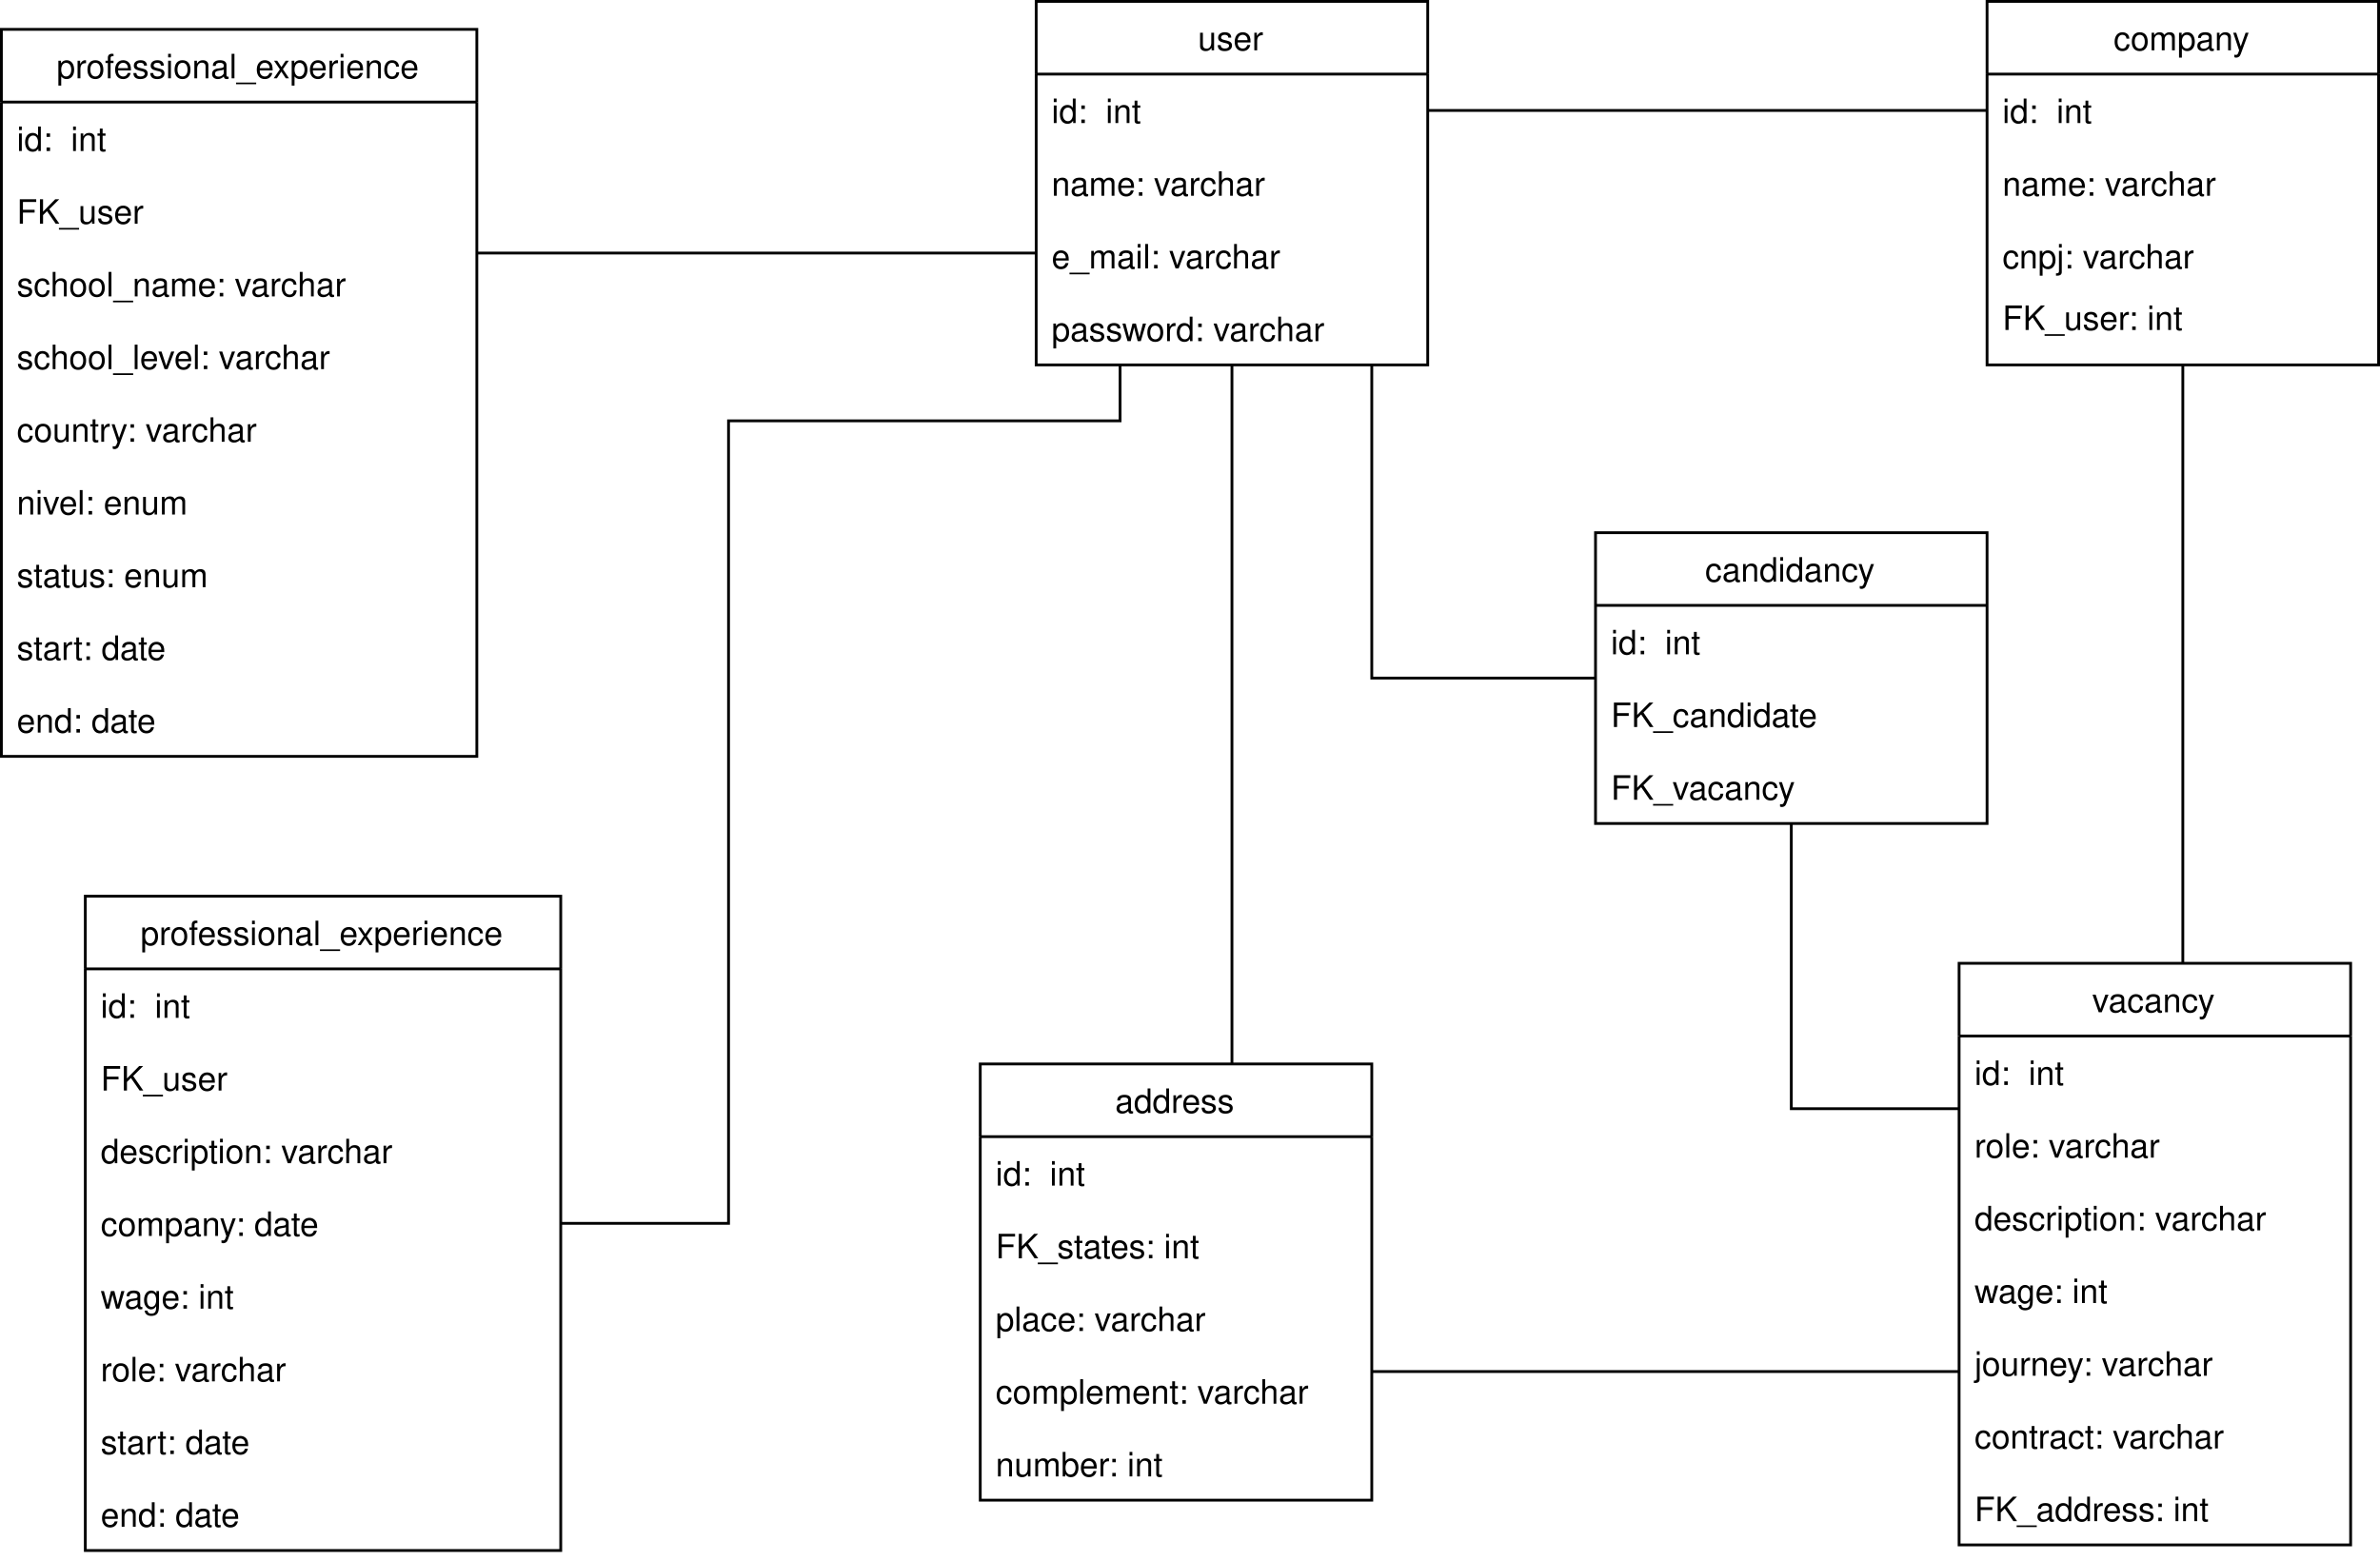
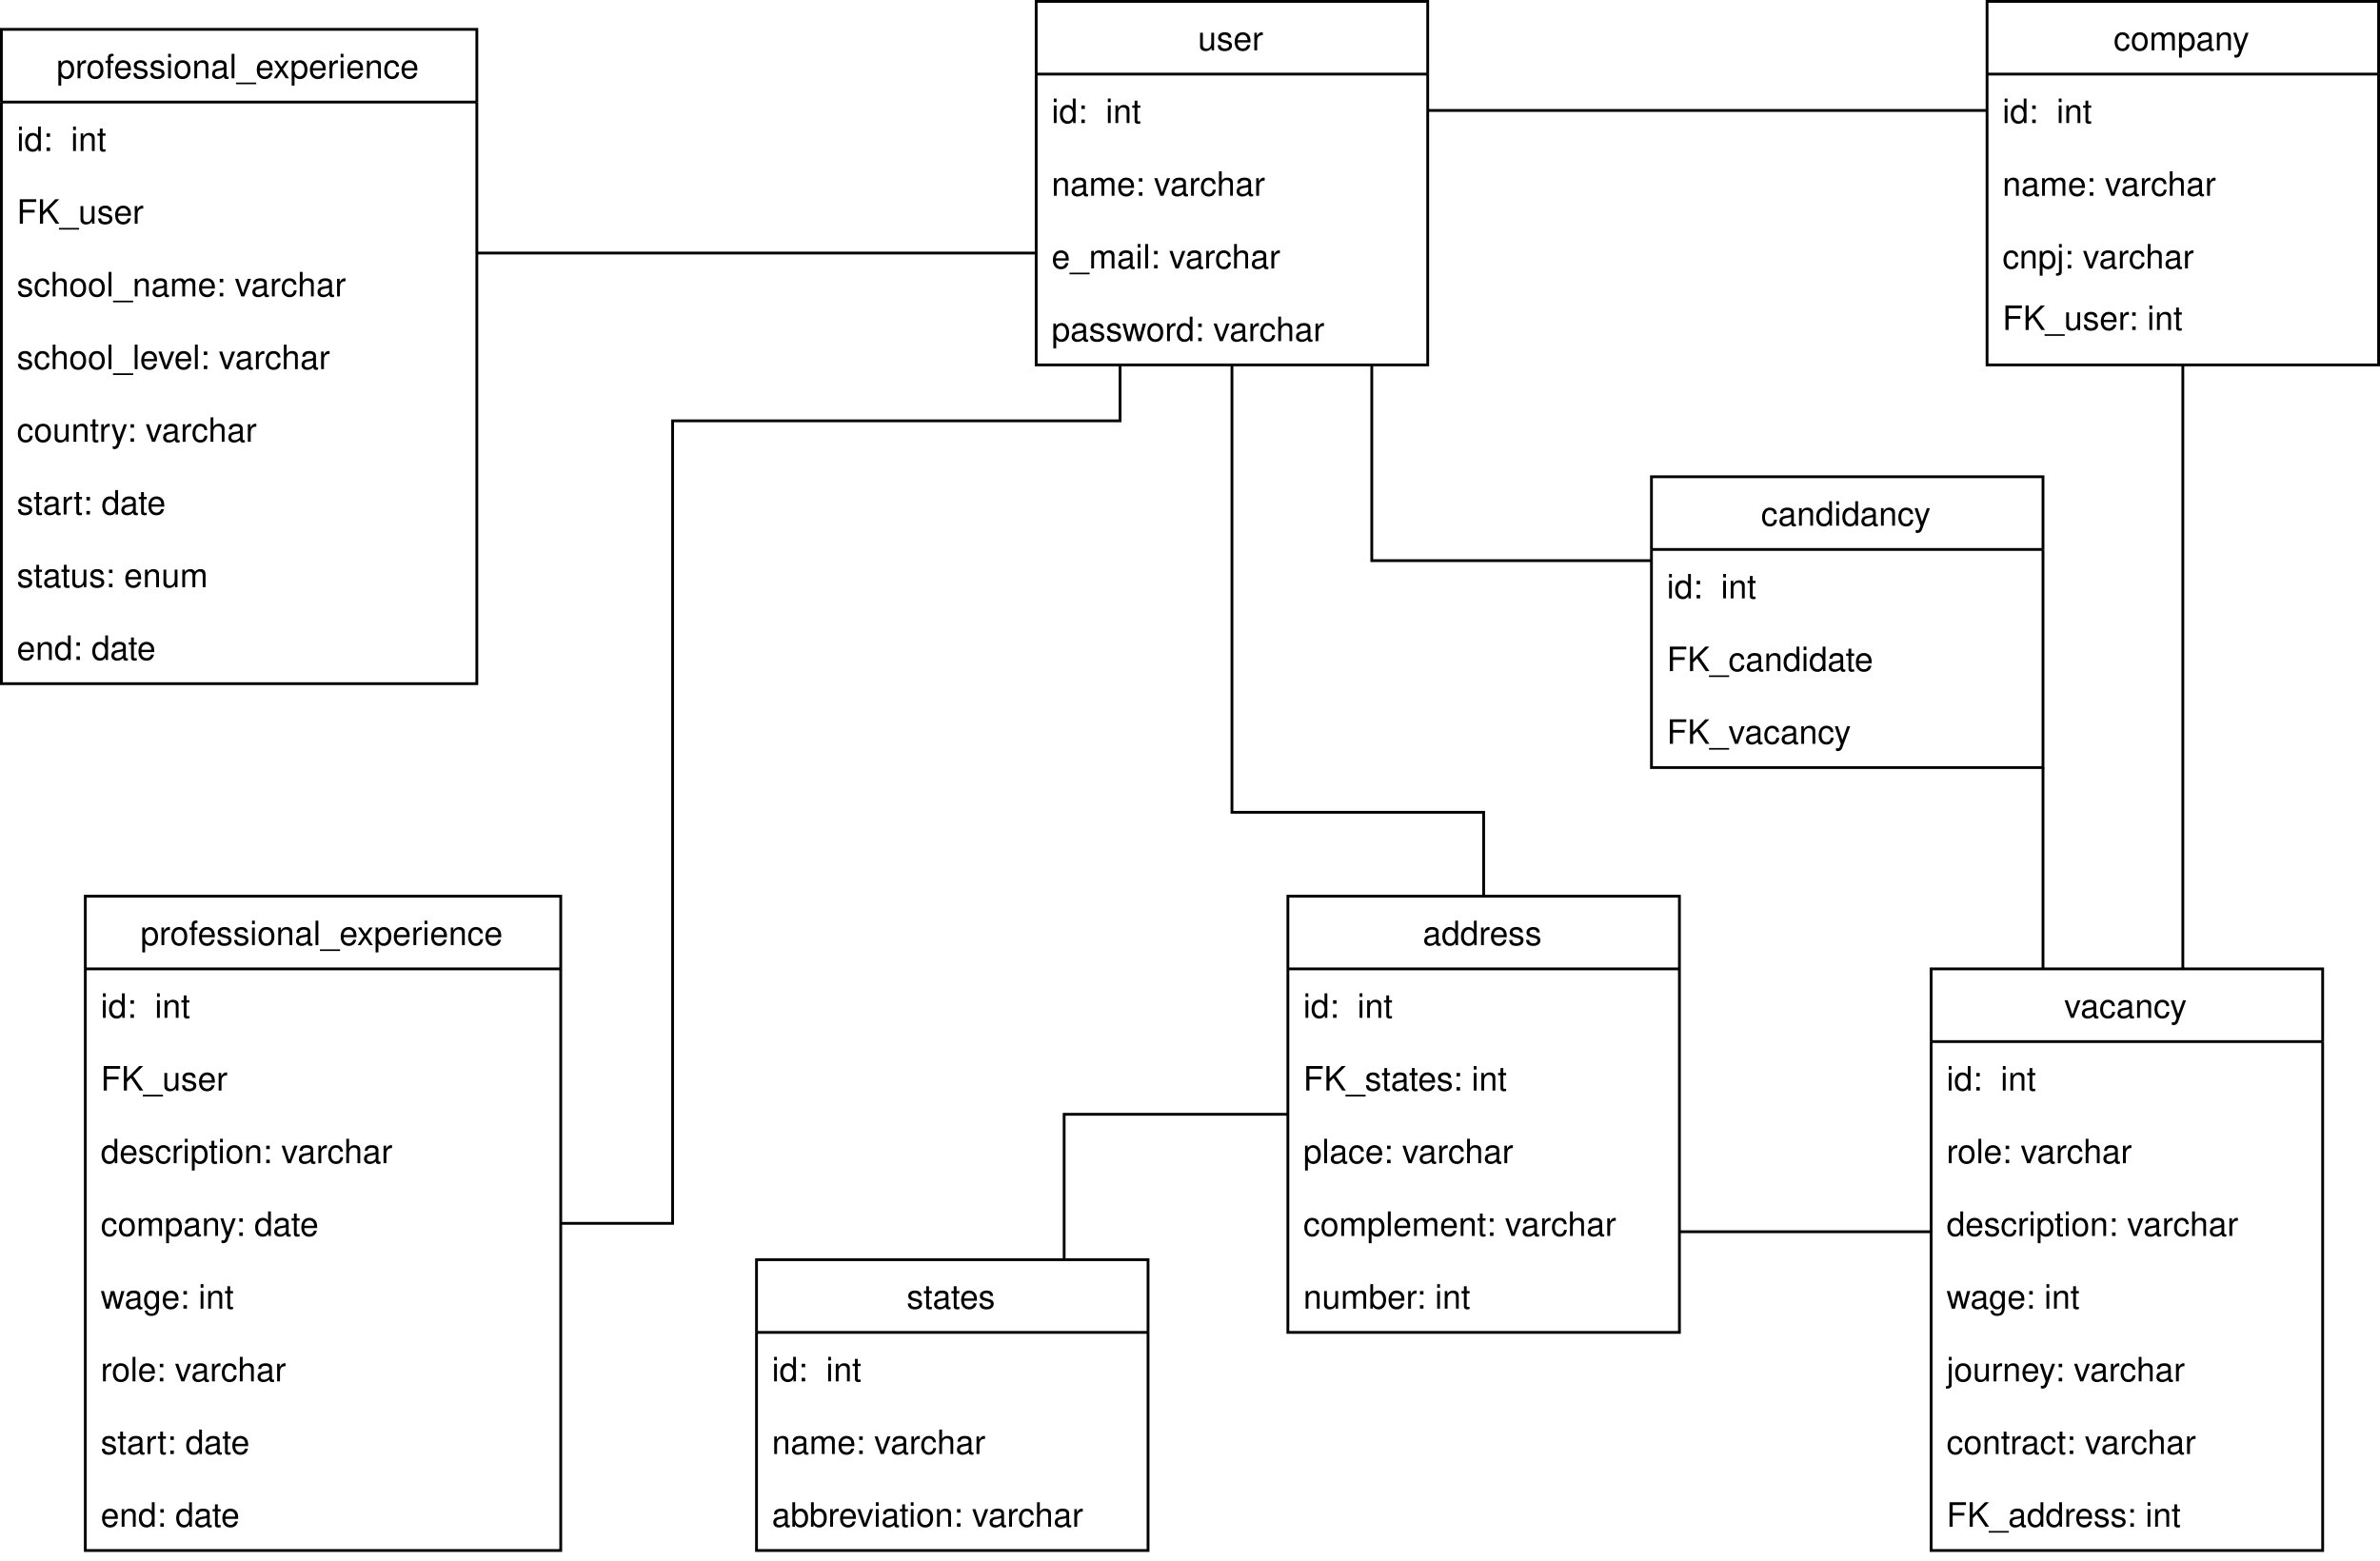
- <svg xmlns="http://www.w3.org/2000/svg" version="1.1" width="851px" height="558px" viewBox="-0.5 -0.5 851 558" content="&lt;mxfile host=&quot;app.diagrams.net&quot; modified=&quot;2021-03-05T19:28:23.762Z&quot; agent=&quot;5.0 (Windows NT 10.0; Win64; x64) AppleWebKit/537.36 (KHTML, like Gecko) Chrome/89.0.439.72 Safari/537.36&quot; etag=&quot;7xtpkeoSeDpRsENz_8uu&quot; version=&quot;14.4.4&quot; type=&quot;device&quot;&gt;&lt;diagram id=&quot;mVUK1jNM5vMfo9IltH5T&quot; name=&quot;Page-1&quot;&gt;7Z1dc5s4FIZ/jS+7A8gf5DJxkm6n6bSz3dm2e5NRQbZphMQIObb761dgYT6k2Li2wOlqJjOJjgVIPEfSeY8wGYBpvH7LYLL4QEOEB54TrgfgduB5ruc64ldm2WwtY2eyNcxZFMpKpeFz9BNJozxuvoxClNYqckoxj5K6MaCEoIDXbJAxuqpXm1Fcv2oC50gxfA4gVq1fopAvpNUdX5Uf/Imi+UJe2vdk/2JYVJY9SRcwpKuKCdwNwJRRyrd/xespwtnNK+7L9rj7Fz7dNYwhwtscEMbfZmC5AW/vyD/sFj59vMfxG+DLxvFN0WMUihsgi5TxBZ1TAvFdab1hdElClJ3WEaWyzgOliTC6wvgDcb6RNOGSU2Fa8BjLTxEJrzM2okgoQVvLfYSxPKXaNdnblC5ZgPb0p3ARyOaI7+s32FbMOlu5grxzbxGNEWcbUYEhDHn0XPcGKJ1qvqsnDxW9gptKhYRGhKeVM3/KDKKCHB9jIJ1Djg7gelWG4o/tGYtSpWmlKeesZ77+OPOe/n337d3dl/jvj9dL/138/o3r/vbM9f02glxhCvw6U89x6qfYNlQeVcI+1neGk/p13HFj/B9X/2Rf28fmGeKlvJ/LFDHF/9JVFGOYe8WMEl64YuYXwSLC4QPc0GXGNuUweCpKNwvKop+iPiycTHzMuHRBb5ydTTjYlGLKSrcrD/qcnUxehqFUHPapcD+3YfoA17WKDzDlRQMpxjBJo+95k7MDYwE4IjeUcxof8u5nxDha7/VH+enIrfMrcK4qy9JQ2haVFckFDf+runCF/vFwPQVuVv16MPUG1052sHTwKmnRWZ6DYvQJNchoYEEczYkoYjTLDsvuViQW52tp5tnkc5MmMIjI/CGvczssLX/Ju5CZqDh2hvP5ZxGFISL5pMYhh993viaHnGjo6Eb8iD5MnT9Gg5Fo+FSU3bIsfrLqjE8pEX2BUY4VCa9YocwzNMD3jo/DXlDMJuN21It6Z4cOFOgExijDnhlZsIDq8LbQT4M+8nqGPlago8cYRthiN4l94veMfahgT2CarigLLXiT4F1n2Pcs/5tphImqEfQhjRmRcGxsf+U1dCHYH9sfqG8mtp8os0NA4wSSjQ3vfyG890eXFt77Nrw/deaftPaCSwnvr2x43zn03sP7IrNQncpJ8sNSN0m9dXTvmaKuTvD37x/z/FwO3s7v54fuOi2XdWOrutxh6DyyF23/Wi18y04maMjibRGAbUubXcmUIvDbKoJzC4LTUq5OP/SM7d2AlhguQ5eN/ON02YH6ZnQZ+L/6yIWI9/G4Dn10YGPuQH1DG3NqHh+GoVC/qeI8Vr0fVu/DqzrD4aitfB8ZC+rV7K3V78dmbkFrR7gUAe+OdFG9GHs8e4zKxvWGuPev4dU9ugTDwKZuzHLvfY/O1afhMYrzrlr4BuH3v0/navK1y/i7TeGYpA5axnbmdmevFKqvWuHtnuzu6bFdVZI1w3lDz3D6jed/h+Nx9XTH1jcjFXdqqJxjnmEASWA3ege/IBX9YYOh23YRcXxD84nnKYStVDxyHTnCES5FKnpqhoBRbBWDWey9K0VPzRCEKA1YlPCIEkvfKP3e9aKn6sVV/h04qxcMIe9fJXqqSvwhYnKCNna0m0Xfu1T01Ic8AhE0MxjY5JBh9qPe4zs1JXz//rHY5rMTvjHyft8hHlB3d4VgD6PQqvYKwGNU+6Tx7Utv3HJm363+54dsN3hPHtzg9W3wAu0GrxzeHFni5ybeu2AH2nX8pRys5X0i794lenGx6lY+ozMRtEXZhs0jWieIRYgE6mC3S/nhpdxtvAgDXGmW8okOODC1lA/VLRa7lB850Hej5qSlXMvd2EBX912Kb2BY2GeGrVvFu4WtajKbdu+Kvm5N75a+moItvi2dk7ehuwns2tR7t9xVkW63W8wy1+Xcu2WuKnS7r26euy7f3i13VafnOsrO8Aap63Lt3VJXN9QRCS1zg7rN6T2a+81em1sweCVfw909jltoO/lS6Rdffdqor7wqufm13eHe+oZey6tMIzbpd8ixj0j6NZD6rYPEM7yIQctbzf3YlN/LS8feIXORGT9ti9UckE34mUHdZb5P22JV+KfBglL8aF+oZZp9l9k+bYvVBIBkj9Ezsm/NNQq/05yftslqGiAQoX8eHVrwBsF3mfjTNlnNBJBoN94RWcaW+bmZd5n00zdZfVgje9nGMrXUzVHvMumnbbL6VL3N9BqWbl0m/bRNVndwbZ7XKHFgLpATxfI/r20zeOX/rwN3/wE=&lt;/diagram&gt;&lt;/mxfile&gt;">
+ <svg xmlns="http://www.w3.org/2000/svg" version="1.1" width="851px" height="558px" viewBox="-0.5 -0.5 851 558" content="&lt;mxfile host=&quot;app.diagrams.net&quot; modified=&quot;2021-03-06T19:06:32.525Z&quot; agent=&quot;5.0 (Windows NT 10.0; Win64; x64) AppleWebKit/537.36 (KHTML, like Gecko) Chrome/89.0.439.82 Safari/537.36&quot; etag=&quot;R6MgLv7grDlJbu-zE9F8&quot; version=&quot;14.4.4&quot; type=&quot;device&quot;&gt;&lt;diagram id=&quot;mVUK1jNM5vMfo9IltH5T&quot; name=&quot;Page-1&quot;&gt;7Z1bc5s4FIB/jR+7w8XY5DFxkm6adNLZdtrNvmQUkG01gBghYru/fgUW5iLZxrUFbquZzCQ6FljiO5LORSgDexIu3xMQzz9iHwYDy/CXA/t6YFmmZRrsVyZZrSUjY7wWzAjyeaVS8Bn9gFzIr5ulyIdJrSLFOKAorgs9HEXQozUZIAQv6tWmOKh/awxmUBB89kAgSr8hn8651BxdlB/8DdFszr/atXj/QlBU5j1J5sDHi4rIvhnYE4IxXf8VLicwyB5e8VzW191u+XTTMAIj2uYCP3ya2unKfn8TfSXX4PXxNgjf2S5vHF0VPYY+ewC8iAmd4xmOQHBTSq8ITiMfZrc1WKms84BxzIQmE36HlK44TZBSzERzGgb8Uxj5lxkbVoxwBNeSWxQE/JZi13hvE5wSD+7oT6EigMwg3dVve10x62zlG/iTew9xCClZsQoEBoCit7o2AK5Us009finrFVhVKsQYRTSp3PlTJmAV+PgY2Vw5+OiwxjWG7I/1HYtSpWmlKOcsZ758nFqv/9093d18C788XqbuXXj/zjR/e+byfitBLjC13QZTw6jfYt1QflUJ+1DdGY7r32OOGuP/sPpH69ouNm8gSPnzTBNIBP1LFigMQK4VUxzRQhUzvfDmKPAfwAqnGduEAu+1KF3NMUE/WH1QKBn7mFCugtYouxtTsAkOMCnVrrzoc3Yz/jUEJuyyT4X6mQ3RR7CsVXwACS0aiIMAxAl6yZucXRgywCi6wpTicJ92v0FC4XKnPvJPHbPOr8C5qCxLQy6bV1Yk027oX1WFK/QPh2sJcLPql4OJNbg0sou5gldJs87SHBTBr7BBRgILBGgWsWIAp9ll2dNCbHG+5GKaTT5XSQw8FM0e8jrXw1LyD38KmQiza6dBPv/Mke/DKJ/UKKDgZaNrfMixhjpX7If1YWL85Qwc1vAJK5tlmf1k1Qmd4Ij1BaAcK2RasYCZZkiA7xwf+7WgmE1G7agX9U4O3RagRyCEGfZMSLw5EIe3hn4cdMfqGfpIgA6fQ4ACjV0l9rHbM/ahgD0GSbLAxNfgVYI3jWHfs/xv5iOMRR9BbtKocRIOte0vrLqtZ9u7bfs99dXY9mNhdvBwGINopc37nzDvXefczHtXm/fHzvzj1lpwLub9hTbvO4feu3lfRBaqU3kUf9fUVVJvbd1bqqiLE/zt/XMen8vB6/n99NBNo+WyrmxVN61+LHvW9n+rhafsZowGL14XBti6tNqUVHkEbluP4NQOwXEhV6MfespyN3ZLDOfhl40aORR7T87FcXfWV+OX2X+qjpyJ8+42EjVF4mabkuyprygxJ8bxge8z7zcRlEd77/u995HRGOgXbd13R5lRL0Zvtf9+aOTWbq0I5+LAm47Mqmdjj2bbqLRdr4h7/z68mKOLA+Dp0I1a7r3n6Ex5GD6AYd5VDV8h/P7zdKYkXpuGLzqEo5K63dK2U5edvRCo/tIe3mZnd0/bdkU//6Juzg8V7eF0G/t/h6NR9XaH1lfjKm68oXKOeQMeiDyd6B38hKsoMDTbugyGq2g+sSyBsHYVD1xHDlCEc3EVLTFCQHCgPQa12Hv3FC0xQuDDxCMopghHmr5S+r37i5boLy7yd+C0v6AIef9eoiV6id+ZTR7BlR7tatH37ipa4iYPjxnNBHg6OKSYvdO7fSeGhG/vn4s0n57wlZF3+zbxbDG7yxx2H/naa68APMRrHzff1B62nNk3q//pIesE79GD2/71Ery2NMHLhzeFmvipiffusNvSdXxbDFbzPpJ37y568WXVVD7BU2a0oSxh8wyXMSQIRp442PVSvn8pN5ubOGV7tcYy4LaqpXwoplj0Un7gQN+MmqOWcil3ZQNdzLsUb2Bo2CeGLVvFu4Ut+mQ67N4Vfdma3i19MQRbvC2dk9emuwrs0tB7t9xFJ12nW9Qyl8Xcu2Uueug6r66euyze3i130U/P/Sg9wyukLou1d0tdTKjDyNfMFfptRu/W3G92bG7B4Bd5Dbd5xKrDD5Xetm1WOJK1eVRy87Xd4c76io7lFaYRHfTbp9gHBP0aSN22RuIpYn5S3mLsR4f8ti8dO4fMWUb8pC0WY0A64KcGdZfxPmmLRcc/8eYYB8/6QC3V7LuM9klbLAYAOPsAvkF9aq5S+J3G/KRNFsMAHjP9c+tQg1cIvsvAn7TJ4l5bHf9RzLzLoJ+8yeJmjeywjZRvsIVRGmrqp6beZdBP2mQxm6djfkodty5DfsjGvr+6my6unfT+Q/SIP3zZHPV4jhG/RjRubwhQ2r+2r+Cvz0voOuLnNA44H47cBtHjInK7HkljZod/7AlpwnCVaNrWANywecqdJbHWlG2gl/LVEbh9E/ke4ttHzVlsn5c2T///ou6hd7mDXto8MRYHXl4IfENA771TDV/hdnpWLP9/6nrVL/8LrX3zPw==&lt;/diagram&gt;&lt;/mxfile&gt;">
  <defs>
    <clipPath id="mx-clip-374-31-132-26-0">
      <rect x="374" y="31" width="132" height="26" />
    </clipPath>
    <clipPath id="mx-clip-374-57-132-26-0">
      <rect x="374" y="57" width="132" height="26" />
    </clipPath>
    <clipPath id="mx-clip-374-83-132-26-0">
      <rect x="374" y="83" width="132" height="26" />
    </clipPath>
    <clipPath id="mx-clip-374-109-132-26-0">
      <rect x="374" y="109" width="132" height="26" />
    </clipPath>
    <clipPath id="mx-clip-714-31-132-26-0">
      <rect x="714" y="31" width="132" height="26" />
    </clipPath>
    <clipPath id="mx-clip-714-57-132-26-0">
      <rect x="714" y="57" width="132" height="26" />
    </clipPath>
    <clipPath id="mx-clip-714-83-132-22-0">
      <rect x="714" y="83" width="132" height="22" />
    </clipPath>
    <clipPath id="mx-clip-714-105-132-30-0">
      <rect x="714" y="105" width="132" height="30" />
    </clipPath>
-     <clipPath id="mx-clip-354-411-132-26-0">
-       <rect x="354" y="411" width="132" height="26" />
-     </clipPath>
-     <clipPath id="mx-clip-354-437-132-26-0">
-       <rect x="354" y="437" width="132" height="26" />
-     </clipPath>
-     <clipPath id="mx-clip-354-463-132-26-0">
-       <rect x="354" y="463" width="132" height="26" />
-     </clipPath>
-     <clipPath id="mx-clip-354-489-132-26-0">
-       <rect x="354" y="489" width="132" height="26" />
-     </clipPath>
-     <clipPath id="mx-clip-354-515-132-26-0">
-       <rect x="354" y="515" width="132" height="26" />
-     </clipPath>
-     <clipPath id="mx-clip-704-375-132-26-0">
-       <rect x="704" y="375" width="132" height="26" />
-     </clipPath>
-     <clipPath id="mx-clip-704-401-132-26-0">
-       <rect x="704" y="401" width="132" height="26" />
-     </clipPath>
-     <clipPath id="mx-clip-704-427-132-26-0">
-       <rect x="704" y="427" width="132" height="26" />
-     </clipPath>
-     <clipPath id="mx-clip-704-453-132-26-0">
-       <rect x="704" y="453" width="132" height="26" />
-     </clipPath>
-     <clipPath id="mx-clip-704-479-132-26-0">
-       <rect x="704" y="479" width="132" height="26" />
-     </clipPath>
-     <clipPath id="mx-clip-704-505-132-26-0">
-       <rect x="704" y="505" width="132" height="26" />
-     </clipPath>
-     <clipPath id="mx-clip-704-531-132-26-0">
-       <rect x="704" y="531" width="132" height="26" />
-     </clipPath>
-     <clipPath id="mx-clip-574-221-132-26-0">
-       <rect x="574" y="221" width="132" height="26" />
-     </clipPath>
-     <clipPath id="mx-clip-574-247-132-26-0">
-       <rect x="574" y="247" width="132" height="26" />
-     </clipPath>
-     <clipPath id="mx-clip-574-273-132-26-0">
-       <rect x="574" y="273" width="132" height="26" />
+     <clipPath id="mx-clip-464-351-132-26-0">
+       <rect x="464" y="351" width="132" height="26" />
+     </clipPath>
+     <clipPath id="mx-clip-464-377-132-26-0">
+       <rect x="464" y="377" width="132" height="26" />
+     </clipPath>
+     <clipPath id="mx-clip-464-403-132-26-0">
+       <rect x="464" y="403" width="132" height="26" />
+     </clipPath>
+     <clipPath id="mx-clip-464-429-132-26-0">
+       <rect x="464" y="429" width="132" height="26" />
+     </clipPath>
+     <clipPath id="mx-clip-464-455-132-26-0">
+       <rect x="464" y="455" width="132" height="26" />
+     </clipPath>
+     <clipPath id="mx-clip-694-377-132-26-0">
+       <rect x="694" y="377" width="132" height="26" />
+     </clipPath>
+     <clipPath id="mx-clip-694-403-132-26-0">
+       <rect x="694" y="403" width="132" height="26" />
+     </clipPath>
+     <clipPath id="mx-clip-694-429-132-26-0">
+       <rect x="694" y="429" width="132" height="26" />
+     </clipPath>
+     <clipPath id="mx-clip-694-455-132-26-0">
+       <rect x="694" y="455" width="132" height="26" />
+     </clipPath>
+     <clipPath id="mx-clip-694-481-132-26-0">
+       <rect x="694" y="481" width="132" height="26" />
+     </clipPath>
+     <clipPath id="mx-clip-694-507-132-26-0">
+       <rect x="694" y="507" width="132" height="26" />
+     </clipPath>
+     <clipPath id="mx-clip-694-533-132-26-0">
+       <rect x="694" y="533" width="132" height="26" />
+     </clipPath>
+     <clipPath id="mx-clip-594-201-132-26-0">
+       <rect x="594" y="201" width="132" height="26" />
+     </clipPath>
+     <clipPath id="mx-clip-594-227-132-26-0">
+       <rect x="594" y="227" width="132" height="26" />
+     </clipPath>
+     <clipPath id="mx-clip-594-253-132-26-0">
+       <rect x="594" y="253" width="132" height="26" />
    </clipPath>
    <clipPath id="mx-clip-34-351-162-26-0">
      <rect x="34" y="351" width="162" height="26" />
    </clipPath>
    <clipPath id="mx-clip-34-377-162-26-0">
      <rect x="34" y="377" width="162" height="26" />
    </clipPath>
    <clipPath id="mx-clip-34-403-162-26-0">
      <rect x="34" y="403" width="162" height="26" />
    </clipPath>
    <clipPath id="mx-clip-34-429-162-26-0">
      <rect x="34" y="429" width="162" height="26" />
    </clipPath>
    <clipPath id="mx-clip-34-455-162-26-0">
      <rect x="34" y="455" width="162" height="26" />
    </clipPath>
    <clipPath id="mx-clip-34-481-162-26-0">
      <rect x="34" y="481" width="162" height="26" />
    </clipPath>
    <clipPath id="mx-clip-34-507-162-26-0">
      <rect x="34" y="507" width="162" height="26" />
    </clipPath>
    <clipPath id="mx-clip-34-533-162-26-0">
      <rect x="34" y="533" width="162" height="26" />
    </clipPath>
    <clipPath id="mx-clip-4-41-162-26-0">
      <rect x="4" y="41" width="162" height="26" />
    </clipPath>
    <clipPath id="mx-clip-4-67-162-26-0">
      <rect x="4" y="67" width="162" height="26" />
    </clipPath>
    <clipPath id="mx-clip-4-93-162-26-0">
      <rect x="4" y="93" width="162" height="26" />
    </clipPath>
    <clipPath id="mx-clip-4-119-162-26-0">
      <rect x="4" y="119" width="162" height="26" />
    </clipPath>
    <clipPath id="mx-clip-4-145-162-26-0">
      <rect x="4" y="145" width="162" height="26" />
    </clipPath>
    <clipPath id="mx-clip-4-171-162-26-0">
      <rect x="4" y="171" width="162" height="26" />
    </clipPath>
    <clipPath id="mx-clip-4-197-162-26-0">
      <rect x="4" y="197" width="162" height="26" />
    </clipPath>
    <clipPath id="mx-clip-4-223-162-26-0">
      <rect x="4" y="223" width="162" height="26" />
    </clipPath>
-     <clipPath id="mx-clip-4-249-162-26-0">
-       <rect x="4" y="249" width="162" height="26" />
+     <clipPath id="mx-clip-274-481-132-26-0">
+       <rect x="274" y="481" width="132" height="26" />
+     </clipPath>
+     <clipPath id="mx-clip-274-507-132-26-0">
+       <rect x="274" y="507" width="132" height="26" />
+     </clipPath>
+     <clipPath id="mx-clip-274-533-132-26-0">
+       <rect x="274" y="533" width="132" height="26" />
    </clipPath>
  </defs>
  <g>
-     <path d="M 490 130 L 490 242 L 570 242" fill="none" stroke="#000000" stroke-miterlimit="10" pointer-events="stroke" />
+     <path d="M 490 130 L 490 200 L 590 200" fill="none" stroke="#000000" stroke-miterlimit="10" pointer-events="stroke" />
    <path d="M 370 90 L 330 90 L 170 90" fill="none" stroke="#000000" stroke-miterlimit="10" pointer-events="stroke" />
    <path d="M 370 26 L 370 0 L 510 0 L 510 26" fill="none" stroke="#000000" stroke-miterlimit="10" pointer-events="all" />
    <path d="M 370 26 L 370 130 L 510 130 L 510 26" fill="none" stroke="#000000" stroke-miterlimit="10" pointer-events="none" />
    <path d="M 370 26 L 510 26" fill="none" stroke="#000000" stroke-miterlimit="10" pointer-events="none" />
    <g fill="#000000" font-family="Helvetica" pointer-events="none" text-anchor="middle" font-size="12px">
      <text x="439.5" y="17.5">user</text>
    </g>
    <g fill="#000000" font-family="Helvetica" pointer-events="none" clip-path="url(#mx-clip-374-31-132-26-0)" font-size="12px">
      <text x="375.5" y="43.5">id:  int</text>
    </g>
    <g fill="#000000" font-family="Helvetica" pointer-events="none" clip-path="url(#mx-clip-374-57-132-26-0)" font-size="12px">
      <text x="375.5" y="69.5">name: varchar</text>
    </g>
    <g fill="#000000" font-family="Helvetica" pointer-events="none" clip-path="url(#mx-clip-374-83-132-26-0)" font-size="12px">
      <text x="375.5" y="95.5">e_mail: varchar</text>
    </g>
    <g fill="#000000" font-family="Helvetica" pointer-events="none" clip-path="url(#mx-clip-374-109-132-26-0)" font-size="12px">
      <text x="375.5" y="121.5">password: varchar</text>
    </g>
-     <path d="M 780 130 L 780 260 L 780 344" fill="none" stroke="#000000" stroke-miterlimit="10" pointer-events="none" />
+     <path d="M 780 130 L 780 260 L 780 346" fill="none" stroke="#000000" stroke-miterlimit="10" pointer-events="none" />
    <path d="M 710 26 L 710 0 L 850 0 L 850 26" fill="none" stroke="#000000" stroke-miterlimit="10" pointer-events="none" />
    <path d="M 710 26 L 710 130 L 850 130 L 850 26" fill="none" stroke="#000000" stroke-miterlimit="10" pointer-events="none" />
    <path d="M 710 26 L 850 26" fill="none" stroke="#000000" stroke-miterlimit="10" pointer-events="none" />
    <g fill="#000000" font-family="Helvetica" pointer-events="none" text-anchor="middle" font-size="12px">
      <text x="779.5" y="17.5">company</text>
    </g>
    <g fill="#000000" font-family="Helvetica" pointer-events="none" clip-path="url(#mx-clip-714-31-132-26-0)" font-size="12px">
      <text x="715.5" y="43.5">id:  int</text>
    </g>
    <g fill="#000000" font-family="Helvetica" pointer-events="none" clip-path="url(#mx-clip-714-57-132-26-0)" font-size="12px">
      <text x="715.5" y="69.5">name: varchar</text>
    </g>
    <g fill="#000000" font-family="Helvetica" pointer-events="none" clip-path="url(#mx-clip-714-83-132-22-0)" font-size="12px">
      <text x="715.5" y="95.5">cnpj: varchar</text>
    </g>
    <g fill="#000000" font-family="Helvetica" pointer-events="none" clip-path="url(#mx-clip-714-105-132-30-0)" font-size="12px">
      <text x="715.5" y="117.5">FK_user: int</text>
    </g>
    <path d="M 710 39 L 510 39" fill="none" stroke="#000000" stroke-miterlimit="10" pointer-events="none" />
-     <path d="M 440 380 L 440 260 L 440 130" fill="none" stroke="#000000" stroke-miterlimit="10" pointer-events="none" />
-     <path d="M 490 490 L 520 490 L 700 490" fill="none" stroke="#000000" stroke-miterlimit="10" pointer-events="none" />
-     <path d="M 350 406 L 350 380 L 490 380 L 490 406" fill="none" stroke="#000000" stroke-miterlimit="10" pointer-events="none" />
-     <path d="M 350 406 L 350 536 L 490 536 L 490 406" fill="none" stroke="#000000" stroke-miterlimit="10" pointer-events="none" />
-     <path d="M 350 406 L 490 406" fill="none" stroke="#000000" stroke-miterlimit="10" pointer-events="none" />
-     <g fill="#000000" font-family="Helvetica" pointer-events="none" text-anchor="middle" font-size="12px">
-       <text x="419.5" y="397.5">address</text>
-     </g>
-     <g fill="#000000" font-family="Helvetica" pointer-events="none" clip-path="url(#mx-clip-354-411-132-26-0)" font-size="12px">
-       <text x="355.5" y="423.5">id:  int</text>
-     </g>
-     <g fill="#000000" font-family="Helvetica" pointer-events="none" clip-path="url(#mx-clip-354-437-132-26-0)" font-size="12px">
-       <text x="355.5" y="449.5">FK_states: int</text>
-     </g>
-     <g fill="#000000" font-family="Helvetica" pointer-events="none" clip-path="url(#mx-clip-354-463-132-26-0)" font-size="12px">
-       <text x="355.5" y="475.5">place: varchar</text>
-     </g>
-     <g fill="#000000" font-family="Helvetica" pointer-events="none" clip-path="url(#mx-clip-354-489-132-26-0)" font-size="12px">
-       <text x="355.5" y="501.5">complement: varchar</text>
-     </g>
-     <g fill="#000000" font-family="Helvetica" pointer-events="none" clip-path="url(#mx-clip-354-515-132-26-0)" font-size="12px">
-       <text x="355.5" y="527.5">number: int</text>
-     </g>
-     <path d="M 700 396 L 690 396 L 640 396 L 640 294" fill="none" stroke="#000000" stroke-miterlimit="10" pointer-events="none" />
-     <path d="M 700 370 L 700 344 L 840 344 L 840 370" fill="none" stroke="#000000" stroke-miterlimit="10" pointer-events="none" />
-     <path d="M 700 370 L 700 552 L 840 552 L 840 370" fill="none" stroke="#000000" stroke-miterlimit="10" pointer-events="none" />
-     <path d="M 700 370 L 840 370" fill="none" stroke="#000000" stroke-miterlimit="10" pointer-events="none" />
-     <g fill="#000000" font-family="Helvetica" pointer-events="none" text-anchor="middle" font-size="12px">
-       <text x="769.5" y="361.5">vacancy</text>
-     </g>
-     <g fill="#000000" font-family="Helvetica" pointer-events="none" clip-path="url(#mx-clip-704-375-132-26-0)" font-size="12px">
-       <text x="705.5" y="387.5">id:  int</text>
-     </g>
-     <g fill="#000000" font-family="Helvetica" pointer-events="none" clip-path="url(#mx-clip-704-401-132-26-0)" font-size="12px">
-       <text x="705.5" y="413.5">role: varchar</text>
-     </g>
-     <g fill="#000000" font-family="Helvetica" pointer-events="none" clip-path="url(#mx-clip-704-427-132-26-0)" font-size="12px">
-       <text x="705.5" y="439.5">description: varchar</text>
-     </g>
-     <g fill="#000000" font-family="Helvetica" pointer-events="none" clip-path="url(#mx-clip-704-453-132-26-0)" font-size="12px">
-       <text x="705.5" y="465.5">wage: int</text>
-     </g>
-     <g fill="#000000" font-family="Helvetica" pointer-events="none" clip-path="url(#mx-clip-704-479-132-26-0)" font-size="12px">
-       <text x="705.5" y="491.5">journey: varchar</text>
-     </g>
-     <g fill="#000000" font-family="Helvetica" pointer-events="none" clip-path="url(#mx-clip-704-505-132-26-0)" font-size="12px">
-       <text x="705.5" y="517.5">contract: varchar</text>
-     </g>
-     <g fill="#000000" font-family="Helvetica" pointer-events="none" clip-path="url(#mx-clip-704-531-132-26-0)" font-size="12px">
-       <text x="705.5" y="543.5">FK_address: int</text>
-     </g>
-     <path d="M 570 216 L 570 190 L 710 190 L 710 216" fill="none" stroke="#000000" stroke-miterlimit="10" pointer-events="none" />
-     <path d="M 570 216 L 570 294 L 710 294 L 710 216" fill="none" stroke="#000000" stroke-miterlimit="10" pointer-events="none" />
-     <path d="M 570 216 L 710 216" fill="none" stroke="#000000" stroke-miterlimit="10" pointer-events="none" />
-     <g fill="#000000" font-family="Helvetica" pointer-events="none" text-anchor="middle" font-size="12px">
-       <text x="639.5" y="207.5">candidancy</text>
-     </g>
-     <g fill="#000000" font-family="Helvetica" pointer-events="none" clip-path="url(#mx-clip-574-221-132-26-0)" font-size="12px">
-       <text x="575.5" y="233.5">id:  int</text>
-     </g>
-     <g fill="#000000" font-family="Helvetica" pointer-events="none" clip-path="url(#mx-clip-574-247-132-26-0)" font-size="12px">
-       <text x="575.5" y="259.5">FK_candidate</text>
-     </g>
-     <g fill="#000000" font-family="Helvetica" pointer-events="none" clip-path="url(#mx-clip-574-273-132-26-0)" font-size="12px">
-       <text x="575.5" y="285.5">FK_vacancy</text>
+     <path d="M 530 320 L 530 290 L 440 290 L 440 130" fill="none" stroke="#000000" stroke-miterlimit="10" pointer-events="none" />
+     <path d="M 600 440 L 670 440 L 690 440" fill="none" stroke="#000000" stroke-miterlimit="10" pointer-events="none" />
+     <path d="M 460 346 L 460 320 L 600 320 L 600 346" fill="none" stroke="#000000" stroke-miterlimit="10" pointer-events="none" />
+     <path d="M 460 346 L 460 476 L 600 476 L 600 346" fill="none" stroke="#000000" stroke-miterlimit="10" pointer-events="none" />
+     <path d="M 460 346 L 600 346" fill="none" stroke="#000000" stroke-miterlimit="10" pointer-events="none" />
+     <g fill="#000000" font-family="Helvetica" pointer-events="none" text-anchor="middle" font-size="12px">
+       <text x="529.5" y="337.5">address</text>
+     </g>
+     <g fill="#000000" font-family="Helvetica" pointer-events="none" clip-path="url(#mx-clip-464-351-132-26-0)" font-size="12px">
+       <text x="465.5" y="363.5">id:  int</text>
+     </g>
+     <g fill="#000000" font-family="Helvetica" pointer-events="none" clip-path="url(#mx-clip-464-377-132-26-0)" font-size="12px">
+       <text x="465.5" y="389.5">FK_states: int</text>
+     </g>
+     <g fill="#000000" font-family="Helvetica" pointer-events="none" clip-path="url(#mx-clip-464-403-132-26-0)" font-size="12px">
+       <text x="465.5" y="415.5">place: varchar</text>
+     </g>
+     <g fill="#000000" font-family="Helvetica" pointer-events="none" clip-path="url(#mx-clip-464-429-132-26-0)" font-size="12px">
+       <text x="465.5" y="441.5">complement: varchar</text>
+     </g>
+     <g fill="#000000" font-family="Helvetica" pointer-events="none" clip-path="url(#mx-clip-464-455-132-26-0)" font-size="12px">
+       <text x="465.5" y="467.5">number: int</text>
+     </g>
+     <path d="M 730 346 L 730 274" fill="none" stroke="#000000" stroke-miterlimit="10" pointer-events="none" />
+     <path d="M 690 372 L 690 346 L 830 346 L 830 372" fill="none" stroke="#000000" stroke-miterlimit="10" pointer-events="none" />
+     <path d="M 690 372 L 690 554 L 830 554 L 830 372" fill="none" stroke="#000000" stroke-miterlimit="10" pointer-events="none" />
+     <path d="M 690 372 L 830 372" fill="none" stroke="#000000" stroke-miterlimit="10" pointer-events="none" />
+     <g fill="#000000" font-family="Helvetica" pointer-events="none" text-anchor="middle" font-size="12px">
+       <text x="759.5" y="363.5">vacancy</text>
+     </g>
+     <g fill="#000000" font-family="Helvetica" pointer-events="none" clip-path="url(#mx-clip-694-377-132-26-0)" font-size="12px">
+       <text x="695.5" y="389.5">id:  int</text>
+     </g>
+     <g fill="#000000" font-family="Helvetica" pointer-events="none" clip-path="url(#mx-clip-694-403-132-26-0)" font-size="12px">
+       <text x="695.5" y="415.5">role: varchar</text>
+     </g>
+     <g fill="#000000" font-family="Helvetica" pointer-events="none" clip-path="url(#mx-clip-694-429-132-26-0)" font-size="12px">
+       <text x="695.5" y="441.5">description: varchar</text>
+     </g>
+     <g fill="#000000" font-family="Helvetica" pointer-events="none" clip-path="url(#mx-clip-694-455-132-26-0)" font-size="12px">
+       <text x="695.5" y="467.5">wage: int</text>
+     </g>
+     <g fill="#000000" font-family="Helvetica" pointer-events="none" clip-path="url(#mx-clip-694-481-132-26-0)" font-size="12px">
+       <text x="695.5" y="493.5">journey: varchar</text>
+     </g>
+     <g fill="#000000" font-family="Helvetica" pointer-events="none" clip-path="url(#mx-clip-694-507-132-26-0)" font-size="12px">
+       <text x="695.5" y="519.5">contract: varchar</text>
+     </g>
+     <g fill="#000000" font-family="Helvetica" pointer-events="none" clip-path="url(#mx-clip-694-533-132-26-0)" font-size="12px">
+       <text x="695.5" y="545.5">FK_address: int</text>
+     </g>
+     <path d="M 590 196 L 590 170 L 730 170 L 730 196" fill="none" stroke="#000000" stroke-miterlimit="10" pointer-events="none" />
+     <path d="M 590 196 L 590 274 L 730 274 L 730 196" fill="none" stroke="#000000" stroke-miterlimit="10" pointer-events="none" />
+     <path d="M 590 196 L 730 196" fill="none" stroke="#000000" stroke-miterlimit="10" pointer-events="none" />
+     <g fill="#000000" font-family="Helvetica" pointer-events="none" text-anchor="middle" font-size="12px">
+       <text x="659.5" y="187.5">candidancy</text>
+     </g>
+     <g fill="#000000" font-family="Helvetica" pointer-events="none" clip-path="url(#mx-clip-594-201-132-26-0)" font-size="12px">
+       <text x="595.5" y="213.5">id:  int</text>
+     </g>
+     <g fill="#000000" font-family="Helvetica" pointer-events="none" clip-path="url(#mx-clip-594-227-132-26-0)" font-size="12px">
+       <text x="595.5" y="239.5">FK_candidate</text>
+     </g>
+     <g fill="#000000" font-family="Helvetica" pointer-events="none" clip-path="url(#mx-clip-594-253-132-26-0)" font-size="12px">
+       <text x="595.5" y="265.5">FK_vacancy</text>
    </g>
    <path d="M 30 346 L 30 320 L 200 320 L 200 346" fill="none" stroke="#000000" stroke-miterlimit="10" pointer-events="none" />
    <path d="M 30 346 L 30 554 L 200 554 L 200 346" fill="none" stroke="#000000" stroke-miterlimit="10" pointer-events="none" />
    <path d="M 30 346 L 200 346" fill="none" stroke="#000000" stroke-miterlimit="10" pointer-events="none" />
    <g fill="#000000" font-family="Helvetica" pointer-events="none" text-anchor="middle" font-size="12px">
      <text x="114.5" y="337.5">professional_experience</text>
    </g>
    <g fill="#000000" font-family="Helvetica" pointer-events="none" clip-path="url(#mx-clip-34-351-162-26-0)" font-size="12px">
      <text x="35.5" y="363.5">id:  int</text>
    </g>
    <g fill="#000000" font-family="Helvetica" pointer-events="none" clip-path="url(#mx-clip-34-377-162-26-0)" font-size="12px">
      <text x="35.5" y="389.5">FK_user</text>
    </g>
    <g fill="#000000" font-family="Helvetica" pointer-events="none" clip-path="url(#mx-clip-34-403-162-26-0)" font-size="12px">
      <text x="35.5" y="415.5">description: varchar</text>
    </g>
    <g fill="#000000" font-family="Helvetica" pointer-events="none" clip-path="url(#mx-clip-34-429-162-26-0)" font-size="12px">
      <text x="35.5" y="441.5">company: date</text>
    </g>
    <g fill="#000000" font-family="Helvetica" pointer-events="none" clip-path="url(#mx-clip-34-455-162-26-0)" font-size="12px">
      <text x="35.5" y="467.5">wage: int</text>
    </g>
    <g fill="#000000" font-family="Helvetica" pointer-events="none" clip-path="url(#mx-clip-34-481-162-26-0)" font-size="12px">
      <text x="35.5" y="493.5">role: varchar</text>
    </g>
    <g fill="#000000" font-family="Helvetica" pointer-events="none" clip-path="url(#mx-clip-34-507-162-26-0)" font-size="12px">
      <text x="35.5" y="519.5">start: date</text>
    </g>
    <g fill="#000000" font-family="Helvetica" pointer-events="none" clip-path="url(#mx-clip-34-533-162-26-0)" font-size="12px">
      <text x="35.5" y="545.5">end: date</text>
    </g>
-     <path d="M 200 437 L 260 437 L 260 150 L 400 150 L 400 130" fill="none" stroke="#000000" stroke-miterlimit="10" pointer-events="none" />
+     <path d="M 200 437 L 240 437 L 240 150 L 400 150 L 400 130" fill="none" stroke="#000000" stroke-miterlimit="10" pointer-events="none" />
    <path d="M 0 36 L 0 10 L 170 10 L 170 36" fill="none" stroke="#000000" stroke-miterlimit="10" pointer-events="none" />
-     <path d="M 0 36 L 0 270 L 170 270 L 170 36" fill="none" stroke="#000000" stroke-miterlimit="10" pointer-events="none" />
+     <path d="M 0 36 L 0 244 L 170 244 L 170 36" fill="none" stroke="#000000" stroke-miterlimit="10" pointer-events="none" />
    <path d="M 0 36 L 170 36" fill="none" stroke="#000000" stroke-miterlimit="10" pointer-events="none" />
    <g fill="#000000" font-family="Helvetica" pointer-events="none" text-anchor="middle" font-size="12px">
      <text x="84.5" y="27.5">professional_experience</text>
    </g>
    <g fill="#000000" font-family="Helvetica" pointer-events="none" clip-path="url(#mx-clip-4-41-162-26-0)" font-size="12px">
      <text x="5.5" y="53.5">id:  int</text>
    </g>
    <g fill="#000000" font-family="Helvetica" pointer-events="none" clip-path="url(#mx-clip-4-67-162-26-0)" font-size="12px">
      <text x="5.5" y="79.5">FK_user</text>
    </g>
    <g fill="#000000" font-family="Helvetica" pointer-events="none" clip-path="url(#mx-clip-4-93-162-26-0)" font-size="12px">
      <text x="5.5" y="105.5">school_name: varchar</text>
    </g>
    <g fill="#000000" font-family="Helvetica" pointer-events="none" clip-path="url(#mx-clip-4-119-162-26-0)" font-size="12px">
      <text x="5.5" y="131.5">school_level: varchar</text>
    </g>
    <g fill="#000000" font-family="Helvetica" pointer-events="none" clip-path="url(#mx-clip-4-145-162-26-0)" font-size="12px">
      <text x="5.5" y="157.5">country: varchar</text>
    </g>
    <g fill="#000000" font-family="Helvetica" pointer-events="none" clip-path="url(#mx-clip-4-171-162-26-0)" font-size="12px">
-       <text x="5.5" y="183.5">nivel: enum</text>
+       <text x="5.5" y="183.5">start: date</text>
    </g>
    <g fill="#000000" font-family="Helvetica" pointer-events="none" clip-path="url(#mx-clip-4-197-162-26-0)" font-size="12px">
      <text x="5.5" y="209.5">status: enum</text>
    </g>
    <g fill="#000000" font-family="Helvetica" pointer-events="none" clip-path="url(#mx-clip-4-223-162-26-0)" font-size="12px">
-       <text x="5.5" y="235.5">start: date</text>
-     </g>
-     <g fill="#000000" font-family="Helvetica" pointer-events="none" clip-path="url(#mx-clip-4-249-162-26-0)" font-size="12px">
-       <text x="5.5" y="261.5">end: date</text>
+       <text x="5.5" y="235.5">end: date</text>
+     </g>
+     <path d="M 380 450 L 380 398 L 460 398" fill="none" stroke="#000000" stroke-miterlimit="10" pointer-events="none" />
+     <path d="M 270 476 L 270 450 L 410 450 L 410 476" fill="none" stroke="#000000" stroke-miterlimit="10" pointer-events="none" />
+     <path d="M 270 476 L 270 554 L 410 554 L 410 476" fill="none" stroke="#000000" stroke-miterlimit="10" pointer-events="none" />
+     <path d="M 270 476 L 410 476" fill="none" stroke="#000000" stroke-miterlimit="10" pointer-events="none" />
+     <g fill="#000000" font-family="Helvetica" pointer-events="none" text-anchor="middle" font-size="12px">
+       <text x="339.5" y="467.5">states</text>
+     </g>
+     <g fill="#000000" font-family="Helvetica" pointer-events="none" clip-path="url(#mx-clip-274-481-132-26-0)" font-size="12px">
+       <text x="275.5" y="493.5">id:  int</text>
+     </g>
+     <g fill="#000000" font-family="Helvetica" pointer-events="none" clip-path="url(#mx-clip-274-507-132-26-0)" font-size="12px">
+       <text x="275.5" y="519.5">name: varchar</text>
+     </g>
+     <g fill="#000000" font-family="Helvetica" pointer-events="none" clip-path="url(#mx-clip-274-533-132-26-0)" font-size="12px">
+       <text x="275.5" y="545.5">abbreviation: varchar</text>
    </g>
  </g>
</svg>
